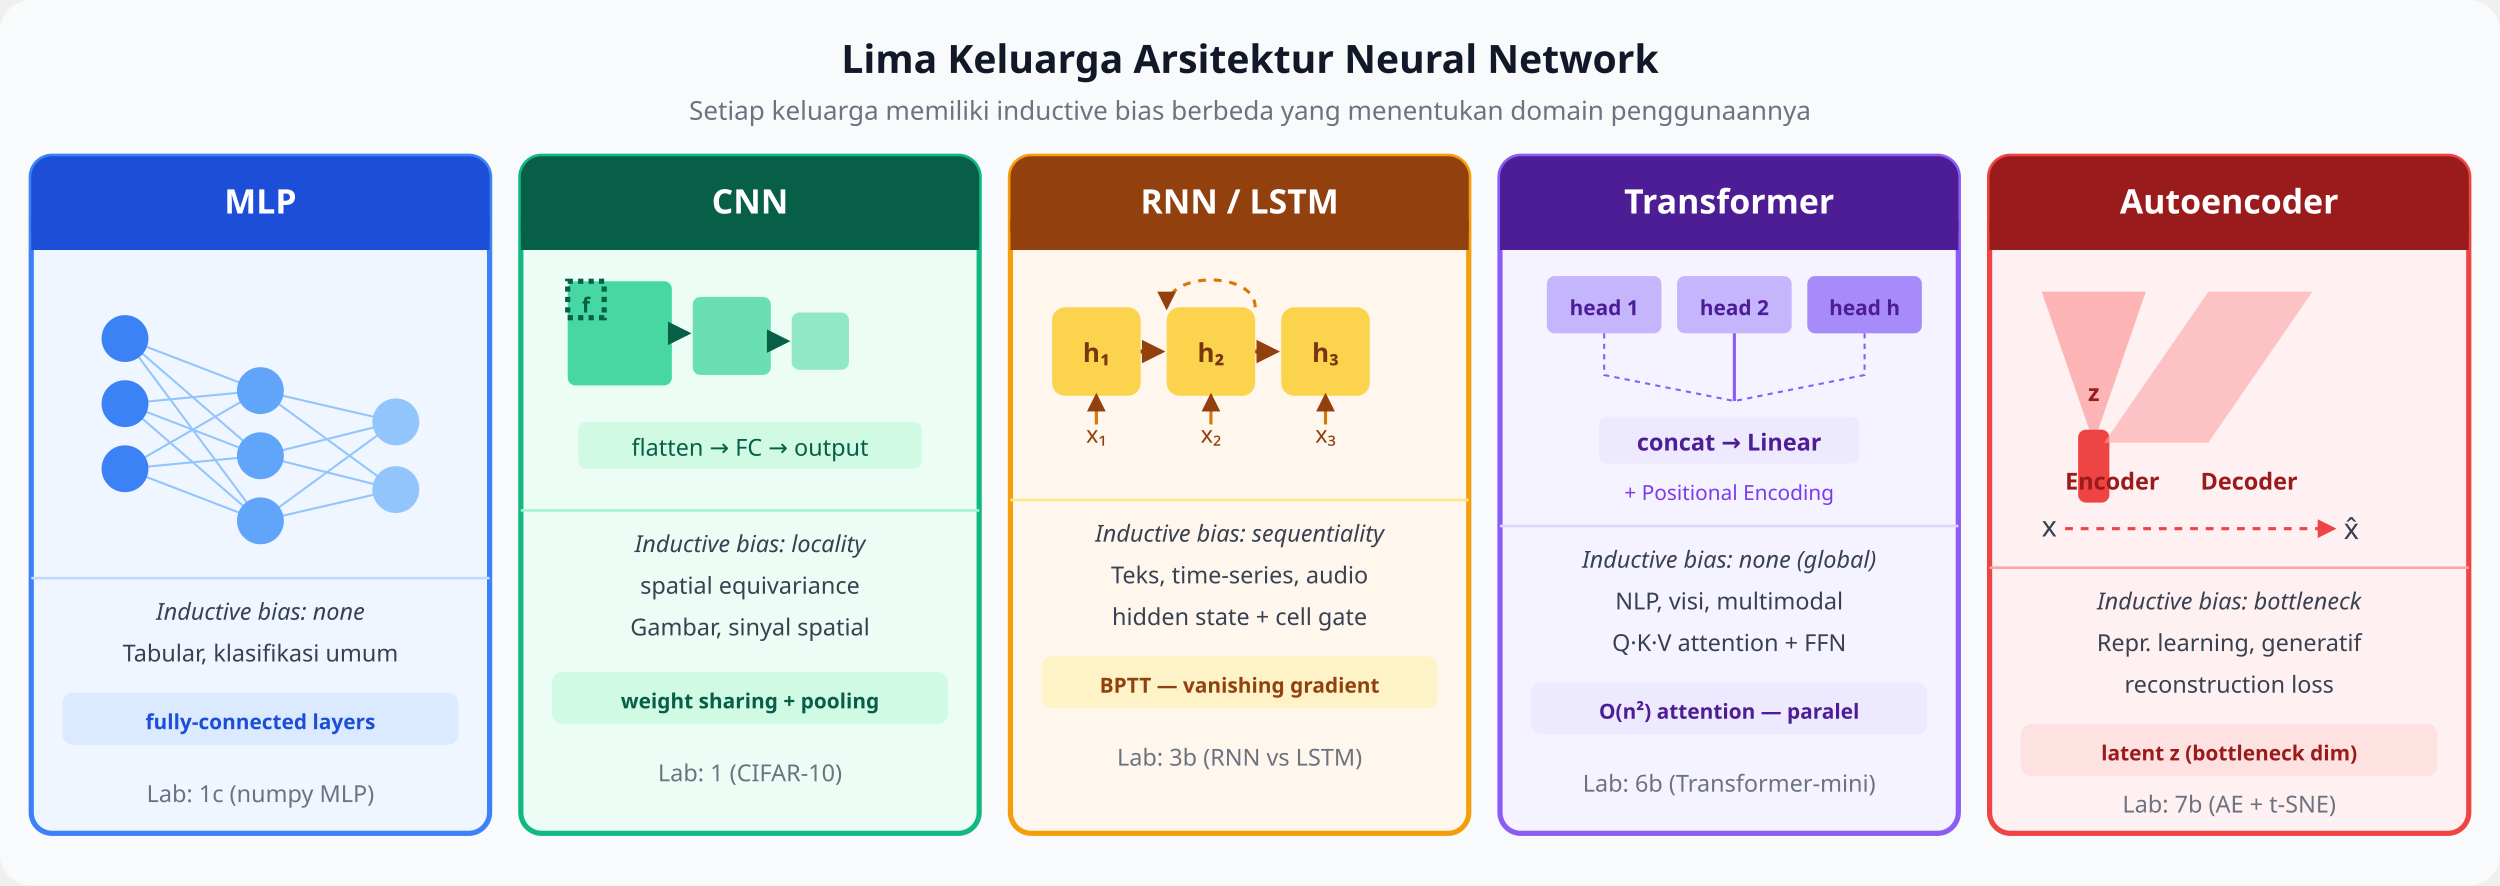
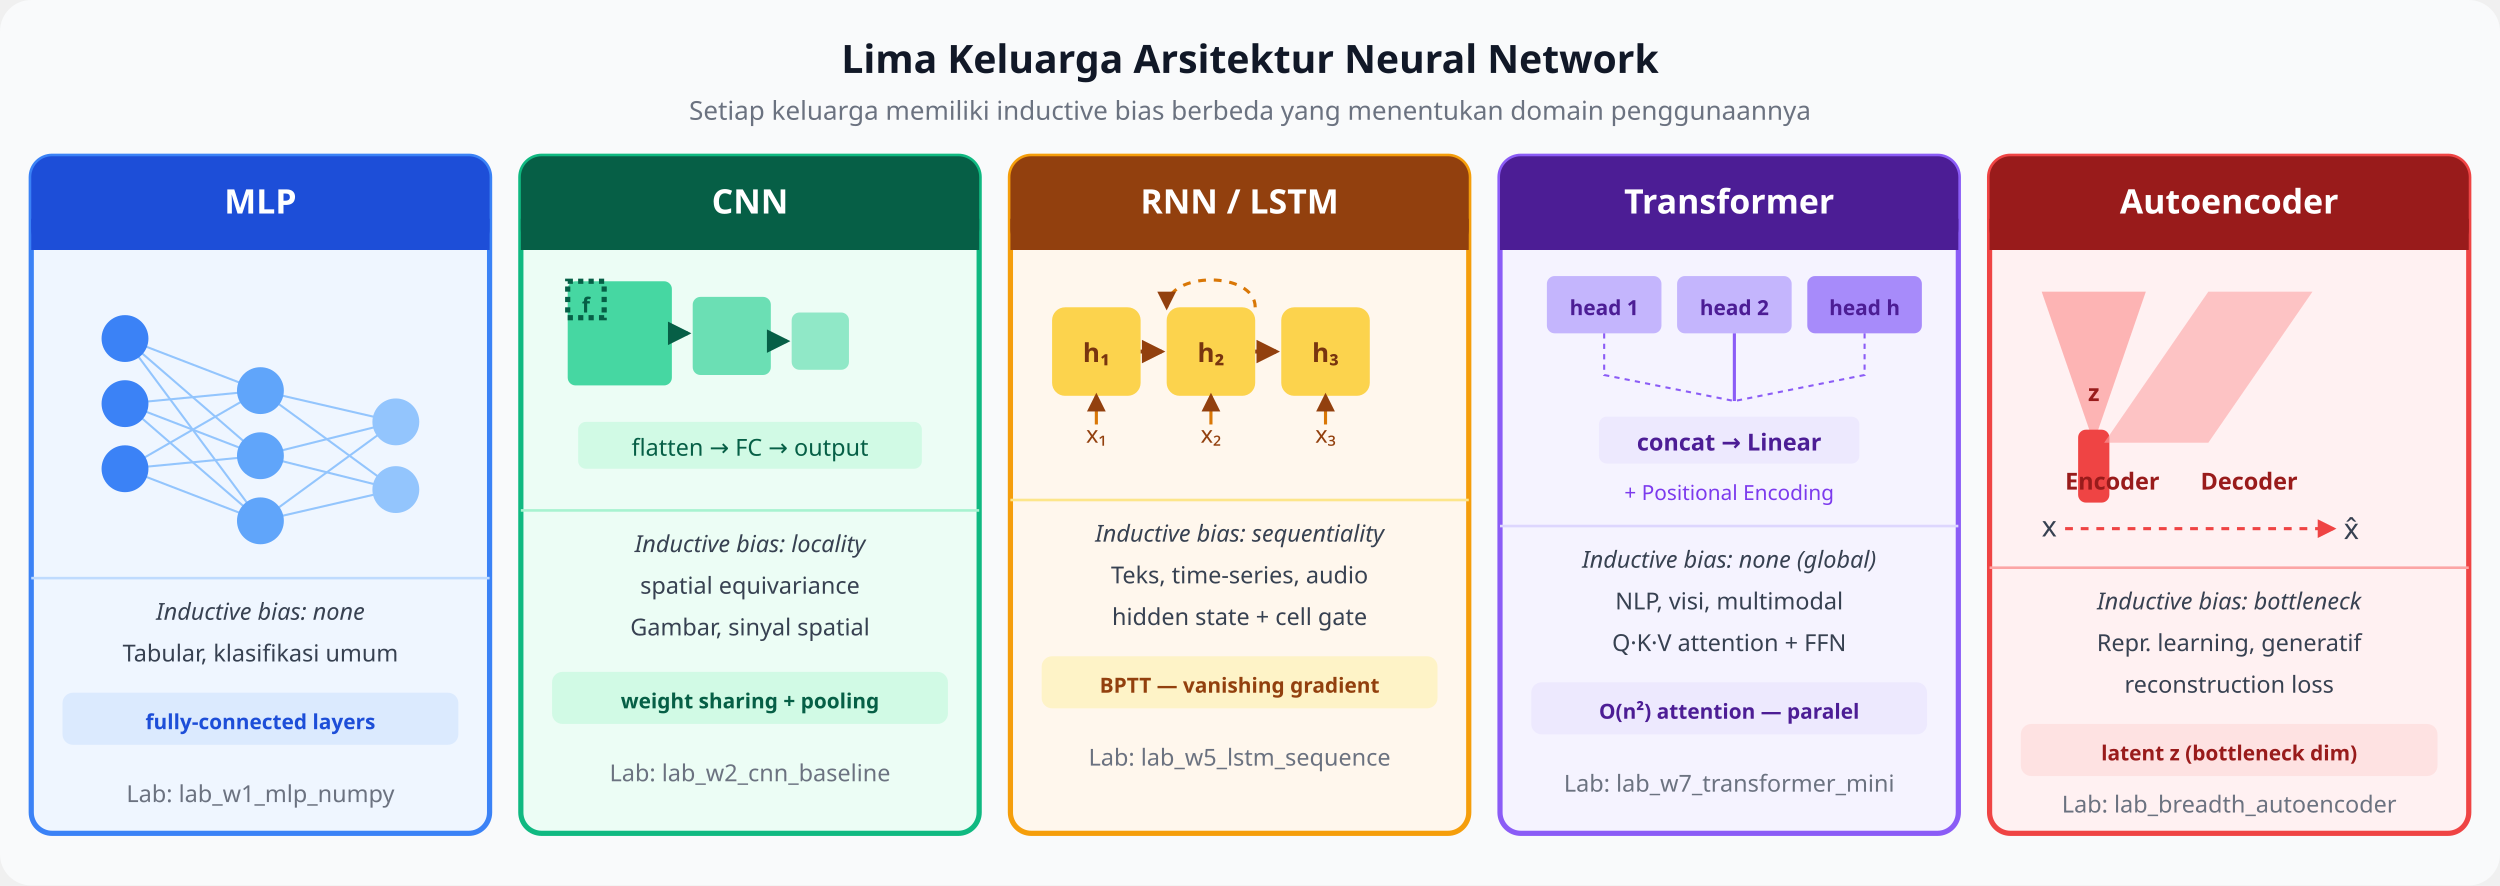
<svg xmlns="http://www.w3.org/2000/svg" viewBox="0 0 960 340" font-family="ui-sans-serif,system-ui,sans-serif">
  <rect width="960" height="340" fill="#F9FAFB" rx="12" />
  <text x="480" y="28" text-anchor="middle" font-size="15" font-weight="700" fill="#111827">Lima Keluarga Arsitektur Neural Network</text>
  <text x="480" y="46" text-anchor="middle" font-size="10" fill="#6B7280">Setiap keluarga memiliki inductive bias berbeda yang menentukan domain penggunaannya</text>
  <rect x="12" y="60" width="176" height="260" rx="8" fill="#EFF6FF" stroke="#3B82F6" stroke-width="2" />
  <rect x="12" y="60" width="176" height="36" rx="8" fill="#1D4ED8" />
  <rect x="12" y="84" width="176" height="12" fill="#1D4ED8" />
  <text x="100" y="82" text-anchor="middle" font-size="13" font-weight="700" fill="white">MLP</text>
  <g stroke="#93C5FD" stroke-width="0.8">
    <line x1="48" y1="130" x2="100" y2="150" />
    <line x1="48" y1="155" x2="100" y2="150" />
    <line x1="48" y1="180" x2="100" y2="150" />
    <line x1="48" y1="130" x2="100" y2="175" />
    <line x1="48" y1="155" x2="100" y2="175" />
    <line x1="48" y1="180" x2="100" y2="175" />
    <line x1="48" y1="130" x2="100" y2="200" />
    <line x1="48" y1="155" x2="100" y2="200" />
    <line x1="48" y1="180" x2="100" y2="200" />
    <line x1="100" y1="150" x2="152" y2="162" />
    <line x1="100" y1="175" x2="152" y2="162" />
    <line x1="100" y1="200" x2="152" y2="162" />
    <line x1="100" y1="150" x2="152" y2="188" />
    <line x1="100" y1="175" x2="152" y2="188" />
    <line x1="100" y1="200" x2="152" y2="188" />
  </g>
  <circle cx="48" cy="130" r="9" fill="#3B82F6" />
  <circle cx="48" cy="155" r="9" fill="#3B82F6" />
  <circle cx="48" cy="180" r="9" fill="#3B82F6" />
  <circle cx="100" cy="150" r="9" fill="#60A5FA" />
  <circle cx="100" cy="175" r="9" fill="#60A5FA" />
  <circle cx="100" cy="200" r="9" fill="#60A5FA" />
  <circle cx="152" cy="162" r="9" fill="#93C5FD" />
  <circle cx="152" cy="188" r="9" fill="#93C5FD" />
  <line x1="12" y1="222" x2="188" y2="222" stroke="#BFDBFE" stroke-width="1" />
  <text x="100" y="238" text-anchor="middle" font-size="9" fill="#374151" font-style="italic">Inductive bias: none</text>
  <text x="100" y="254" text-anchor="middle" font-size="9" fill="#374151">Tabular, klasifikasi umum</text>
  <rect x="24" y="266" width="152" height="20" rx="4" fill="#DBEAFE" />
  <text x="100" y="280" text-anchor="middle" font-size="8" font-weight="600" fill="#1D4ED8">fully-connected layers</text>
-   <text x="100" y="308" text-anchor="middle" font-size="9" fill="#6B7280">Lab: 1c (numpy MLP)</text>
+   <text x="100" y="308" text-anchor="middle" font-size="9" fill="#6B7280">Lab: lab_w1_mlp_numpy</text>
  <rect x="200" y="60" width="176" height="260" rx="8" fill="#ECFDF5" stroke="#10B981" stroke-width="2" />
  <rect x="200" y="60" width="176" height="36" rx="8" fill="#065F46" />
  <rect x="200" y="84" width="176" height="12" fill="#065F46" />
  <text x="288" y="82" text-anchor="middle" font-size="13" font-weight="700" fill="white">CNN</text>
  <rect x="218" y="108" width="40" height="40" rx="3" fill="#34D399" opacity="0.9" />
  <rect x="266" y="114" width="30" height="30" rx="3" fill="#34D399" opacity="0.7" />
  <rect x="304" y="120" width="22" height="22" rx="3" fill="#34D399" opacity="0.5" />
  <rect x="218" y="108" width="14" height="14" fill="none" stroke="#065F46" stroke-width="2" stroke-dasharray="2" />
  <text x="225" y="120" text-anchor="middle" font-size="8" font-weight="700" fill="#065F46">f</text>
  <path d="M258 128 L264 128" stroke="#065F46" stroke-width="1.5" marker-end="url(#arrowG)" />
  <path d="M296 131 L302 131" stroke="#065F46" stroke-width="1.5" marker-end="url(#arrowG)" />
  <rect x="222" y="162" width="132" height="18" rx="3" fill="#D1FAE5" />
  <text x="288" y="175" text-anchor="middle" font-size="9" fill="#065F46">flatten → FC → output</text>
  <line x1="200" y1="196" x2="376" y2="196" stroke="#A7F3D0" stroke-width="1" />
  <text x="288" y="212" text-anchor="middle" font-size="9" fill="#374151" font-style="italic">Inductive bias: locality</text>
  <text x="288" y="228" text-anchor="middle" font-size="9" fill="#374151">spatial equivariance</text>
  <text x="288" y="244" text-anchor="middle" font-size="9" fill="#374151">Gambar, sinyal spatial</text>
  <rect x="212" y="258" width="152" height="20" rx="4" fill="#D1FAE5" />
  <text x="288" y="272" text-anchor="middle" font-size="8" font-weight="600" fill="#065F46">weight sharing + pooling</text>
-   <text x="288" y="300" text-anchor="middle" font-size="9" fill="#6B7280">Lab: 1 (CIFAR-10)</text>
+   <text x="288" y="300" text-anchor="middle" font-size="9" fill="#6B7280">Lab: lab_w2_cnn_baseline</text>
  <rect x="388" y="60" width="176" height="260" rx="8" fill="#FFF7ED" stroke="#F59E0B" stroke-width="2" />
  <rect x="388" y="60" width="176" height="36" rx="8" fill="#92400E" />
  <rect x="388" y="84" width="176" height="12" fill="#92400E" />
  <text x="476" y="82" text-anchor="middle" font-size="13" font-weight="700" fill="white">RNN / LSTM</text>
  <rect x="404" y="118" width="34" height="34" rx="5" fill="#FCD34D" />
  <rect x="448" y="118" width="34" height="34" rx="5" fill="#FCD34D" />
  <rect x="492" y="118" width="34" height="34" rx="5" fill="#FCD34D" />
  <text x="421" y="139" text-anchor="middle" font-size="10" font-weight="700" fill="#78350F">h₁</text>
  <text x="465" y="139" text-anchor="middle" font-size="10" font-weight="700" fill="#78350F">h₂</text>
  <text x="509" y="139" text-anchor="middle" font-size="10" font-weight="700" fill="#78350F">h₃</text>
  <path d="M438 135 L446 135" stroke="#92400E" stroke-width="1.5" marker-end="url(#arrowA)" />
  <path d="M482 135 L490 135" stroke="#92400E" stroke-width="1.5" marker-end="url(#arrowA)" />
  <path d="M482 118 C482 104 448 104 448 118" stroke="#D97706" stroke-width="1.2" stroke-dasharray="3" fill="none" marker-end="url(#arrowA)" />
  <text x="421" y="170" text-anchor="middle" font-size="9" fill="#92400E">x₁</text>
  <text x="465" y="170" text-anchor="middle" font-size="9" fill="#92400E">x₂</text>
  <text x="509" y="170" text-anchor="middle" font-size="9" fill="#92400E">x₃</text>
  <line x1="421" y1="163" x2="421" y2="152" stroke="#D97706" stroke-width="1.2" marker-end="url(#arrowA)" />
  <line x1="465" y1="163" x2="465" y2="152" stroke="#D97706" stroke-width="1.2" marker-end="url(#arrowA)" />
  <line x1="509" y1="163" x2="509" y2="152" stroke="#D97706" stroke-width="1.2" marker-end="url(#arrowA)" />
  <line x1="388" y1="192" x2="564" y2="192" stroke="#FDE68A" stroke-width="1" />
  <text x="476" y="208" text-anchor="middle" font-size="9" fill="#374151" font-style="italic">Inductive bias: sequentiality</text>
  <text x="476" y="224" text-anchor="middle" font-size="9" fill="#374151">Teks, time-series, audio</text>
  <text x="476" y="240" text-anchor="middle" font-size="9" fill="#374151">hidden state + cell gate</text>
  <rect x="400" y="252" width="152" height="20" rx="4" fill="#FEF3C7" />
  <text x="476" y="266" text-anchor="middle" font-size="8" font-weight="600" fill="#92400E">BPTT — vanishing gradient</text>
-   <text x="476" y="294" text-anchor="middle" font-size="9" fill="#6B7280">Lab: 3b (RNN vs LSTM)</text>
+   <text x="476" y="294" text-anchor="middle" font-size="9" fill="#6B7280">Lab: lab_w5_lstm_sequence</text>
  <rect x="576" y="60" width="176" height="260" rx="8" fill="#F5F3FF" stroke="#8B5CF6" stroke-width="2" />
  <rect x="576" y="60" width="176" height="36" rx="8" fill="#4C1D95" />
  <rect x="576" y="84" width="176" height="12" fill="#4C1D95" />
  <text x="664" y="82" text-anchor="middle" font-size="13" font-weight="700" fill="white">Transformer</text>
  <rect x="594" y="106" width="44" height="22" rx="3" fill="#C4B5FD" />
  <rect x="644" y="106" width="44" height="22" rx="3" fill="#C4B5FD" />
  <rect x="694" y="106" width="44" height="22" rx="3" fill="#A78BFA" />
  <text x="616" y="121" text-anchor="middle" font-size="8" font-weight="600" fill="#4C1D95">head 1</text>
  <text x="666" y="121" text-anchor="middle" font-size="8" font-weight="600" fill="#4C1D95">head 2</text>
  <text x="716" y="121" text-anchor="middle" font-size="8" font-weight="600" fill="#4C1D95">head h</text>
  <path d="M616 128 L616 144 L666 154 L716 144 L716 128" fill="none" stroke="#8B5CF6" stroke-width="0.8" stroke-dasharray="2" />
  <path d="M666 128 L666 154" fill="none" stroke="#8B5CF6" stroke-width="1.2" />
  <rect x="614" y="160" width="100" height="18" rx="3" fill="#EDE9FE" />
  <text x="664" y="173" text-anchor="middle" font-size="9" fill="#4C1D95" font-weight="600">concat → Linear</text>
  <text x="664" y="192" text-anchor="middle" font-size="8" fill="#7C3AED">+ Positional Encoding</text>
  <line x1="576" y1="202" x2="752" y2="202" stroke="#DDD6FE" stroke-width="1" />
  <text x="664" y="218" text-anchor="middle" font-size="9" fill="#374151" font-style="italic">Inductive bias: none (global)</text>
  <text x="664" y="234" text-anchor="middle" font-size="9" fill="#374151">NLP, visi, multimodal</text>
  <text x="664" y="250" text-anchor="middle" font-size="9" fill="#374151">Q·K·V attention + FFN</text>
  <rect x="588" y="262" width="152" height="20" rx="4" fill="#EDE9FE" />
  <text x="664" y="276" text-anchor="middle" font-size="8" font-weight="600" fill="#4C1D95">O(n²) attention — paralel</text>
-   <text x="664" y="304" text-anchor="middle" font-size="9" fill="#6B7280">Lab: 6b (Transformer-mini)</text>
+   <text x="664" y="304" text-anchor="middle" font-size="9" fill="#6B7280">Lab: lab_w7_transformer_mini</text>
  <rect x="764" y="60" width="184" height="260" rx="8" fill="#FFF1F2" stroke="#EF4444" stroke-width="2" />
  <rect x="764" y="60" width="184" height="36" rx="8" fill="#991B1B" />
  <rect x="764" y="84" width="184" height="12" fill="#991B1B" />
  <text x="856" y="82" text-anchor="middle" font-size="13" font-weight="700" fill="white">Autoencoder</text>
  <polygon points="784,112 824,112 804,170" fill="#FCA5A5" opacity="0.8" />
  <rect x="798" y="165" width="12" height="28" rx="3" fill="#EF4444" />
  <polygon points="808,170 848,112 888,112 848,170" fill="#FCA5A5" opacity="0.6" />
  <text x="793" y="188" font-size="9" fill="#991B1B" font-weight="600">Encoder</text>
  <text x="804" y="154" text-anchor="middle" font-size="9" fill="#991B1B" font-weight="700">z</text>
  <text x="845" y="188" font-size="9" fill="#991B1B" font-weight="600">Decoder</text>
  <text x="784" y="206" font-size="11" fill="#374151">x</text>
  <path d="M793 203 L896 203" stroke="#EF4444" stroke-width="1.2" stroke-dasharray="3" marker-end="url(#arrowR)" />
  <text x="900" y="207" font-size="11" fill="#374151">x̂</text>
  <line x1="764" y1="218" x2="948" y2="218" stroke="#FCA5A5" stroke-width="1" />
  <text x="856" y="234" text-anchor="middle" font-size="9" fill="#374151" font-style="italic">Inductive bias: bottleneck</text>
  <text x="856" y="250" text-anchor="middle" font-size="9" fill="#374151">Repr. learning, generatif</text>
  <text x="856" y="266" text-anchor="middle" font-size="9" fill="#374151">reconstruction loss</text>
  <rect x="776" y="278" width="160" height="20" rx="4" fill="#FEE2E2" />
  <text x="856" y="292" text-anchor="middle" font-size="8" font-weight="600" fill="#991B1B">latent z (bottleneck dim)</text>
-   <text x="856" y="312" text-anchor="middle" font-size="9" fill="#6B7280">Lab: 7b (AE + t-SNE)</text>
+   <text x="856" y="312" text-anchor="middle" font-size="9" fill="#6B7280">Lab: lab_breadth_autoencoder</text>
  <defs>
    <marker id="arrowG" markerWidth="6" markerHeight="6" refX="5" refY="3" orient="auto">
      <path d="M0,0 L6,3 L0,6 Z" fill="#065F46" />
    </marker>
    <marker id="arrowA" markerWidth="6" markerHeight="6" refX="5" refY="3" orient="auto">
      <path d="M0,0 L6,3 L0,6 Z" fill="#92400E" />
    </marker>
    <marker id="arrowR" markerWidth="6" markerHeight="6" refX="5" refY="3" orient="auto">
      <path d="M0,0 L6,3 L0,6 Z" fill="#EF4444" />
    </marker>
  </defs>
</svg>
